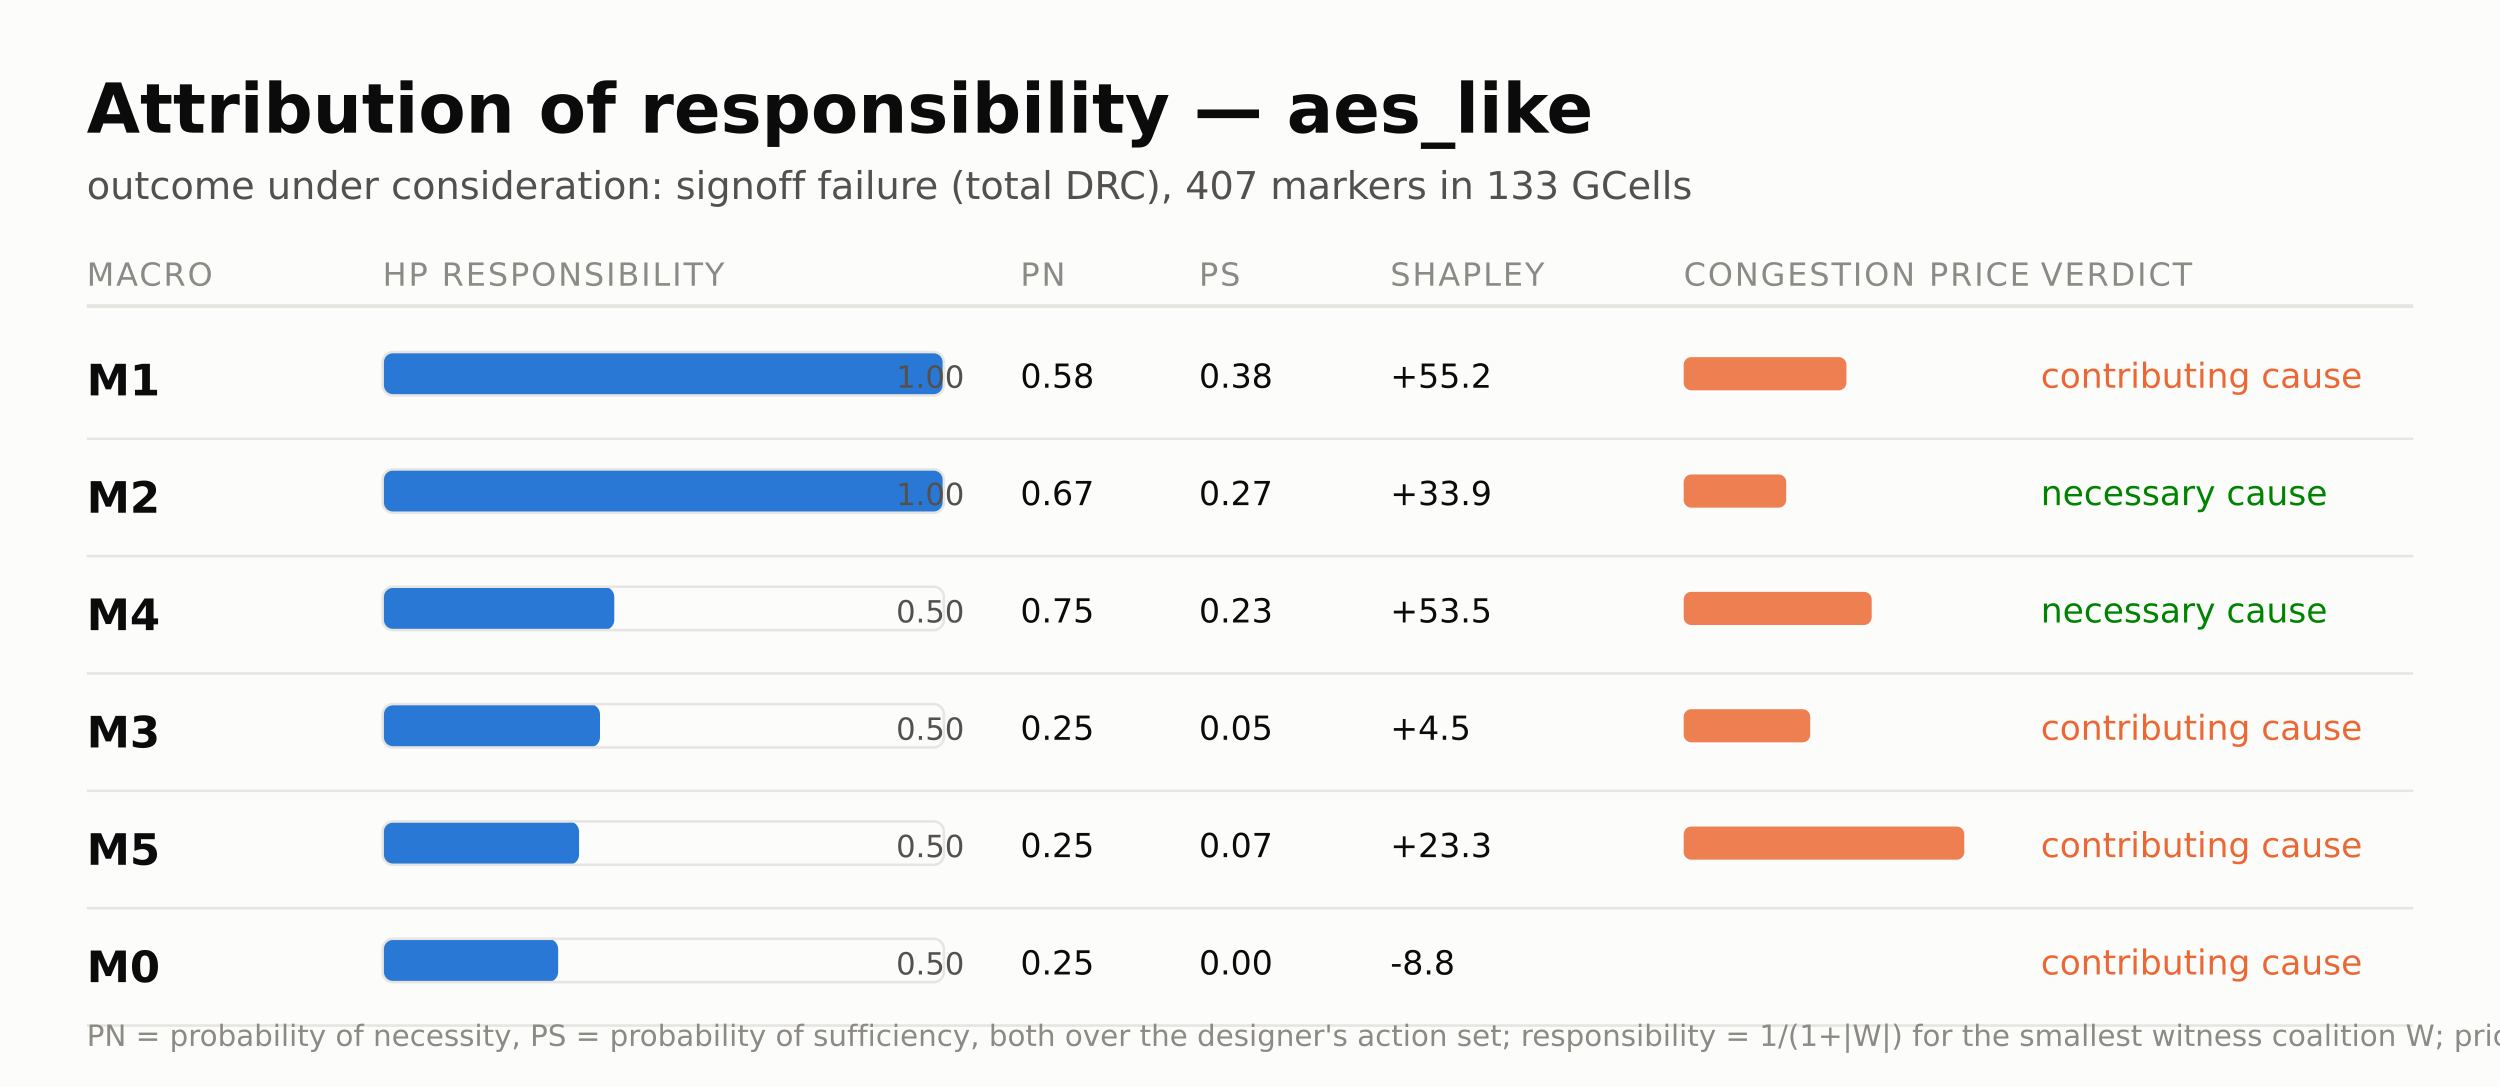
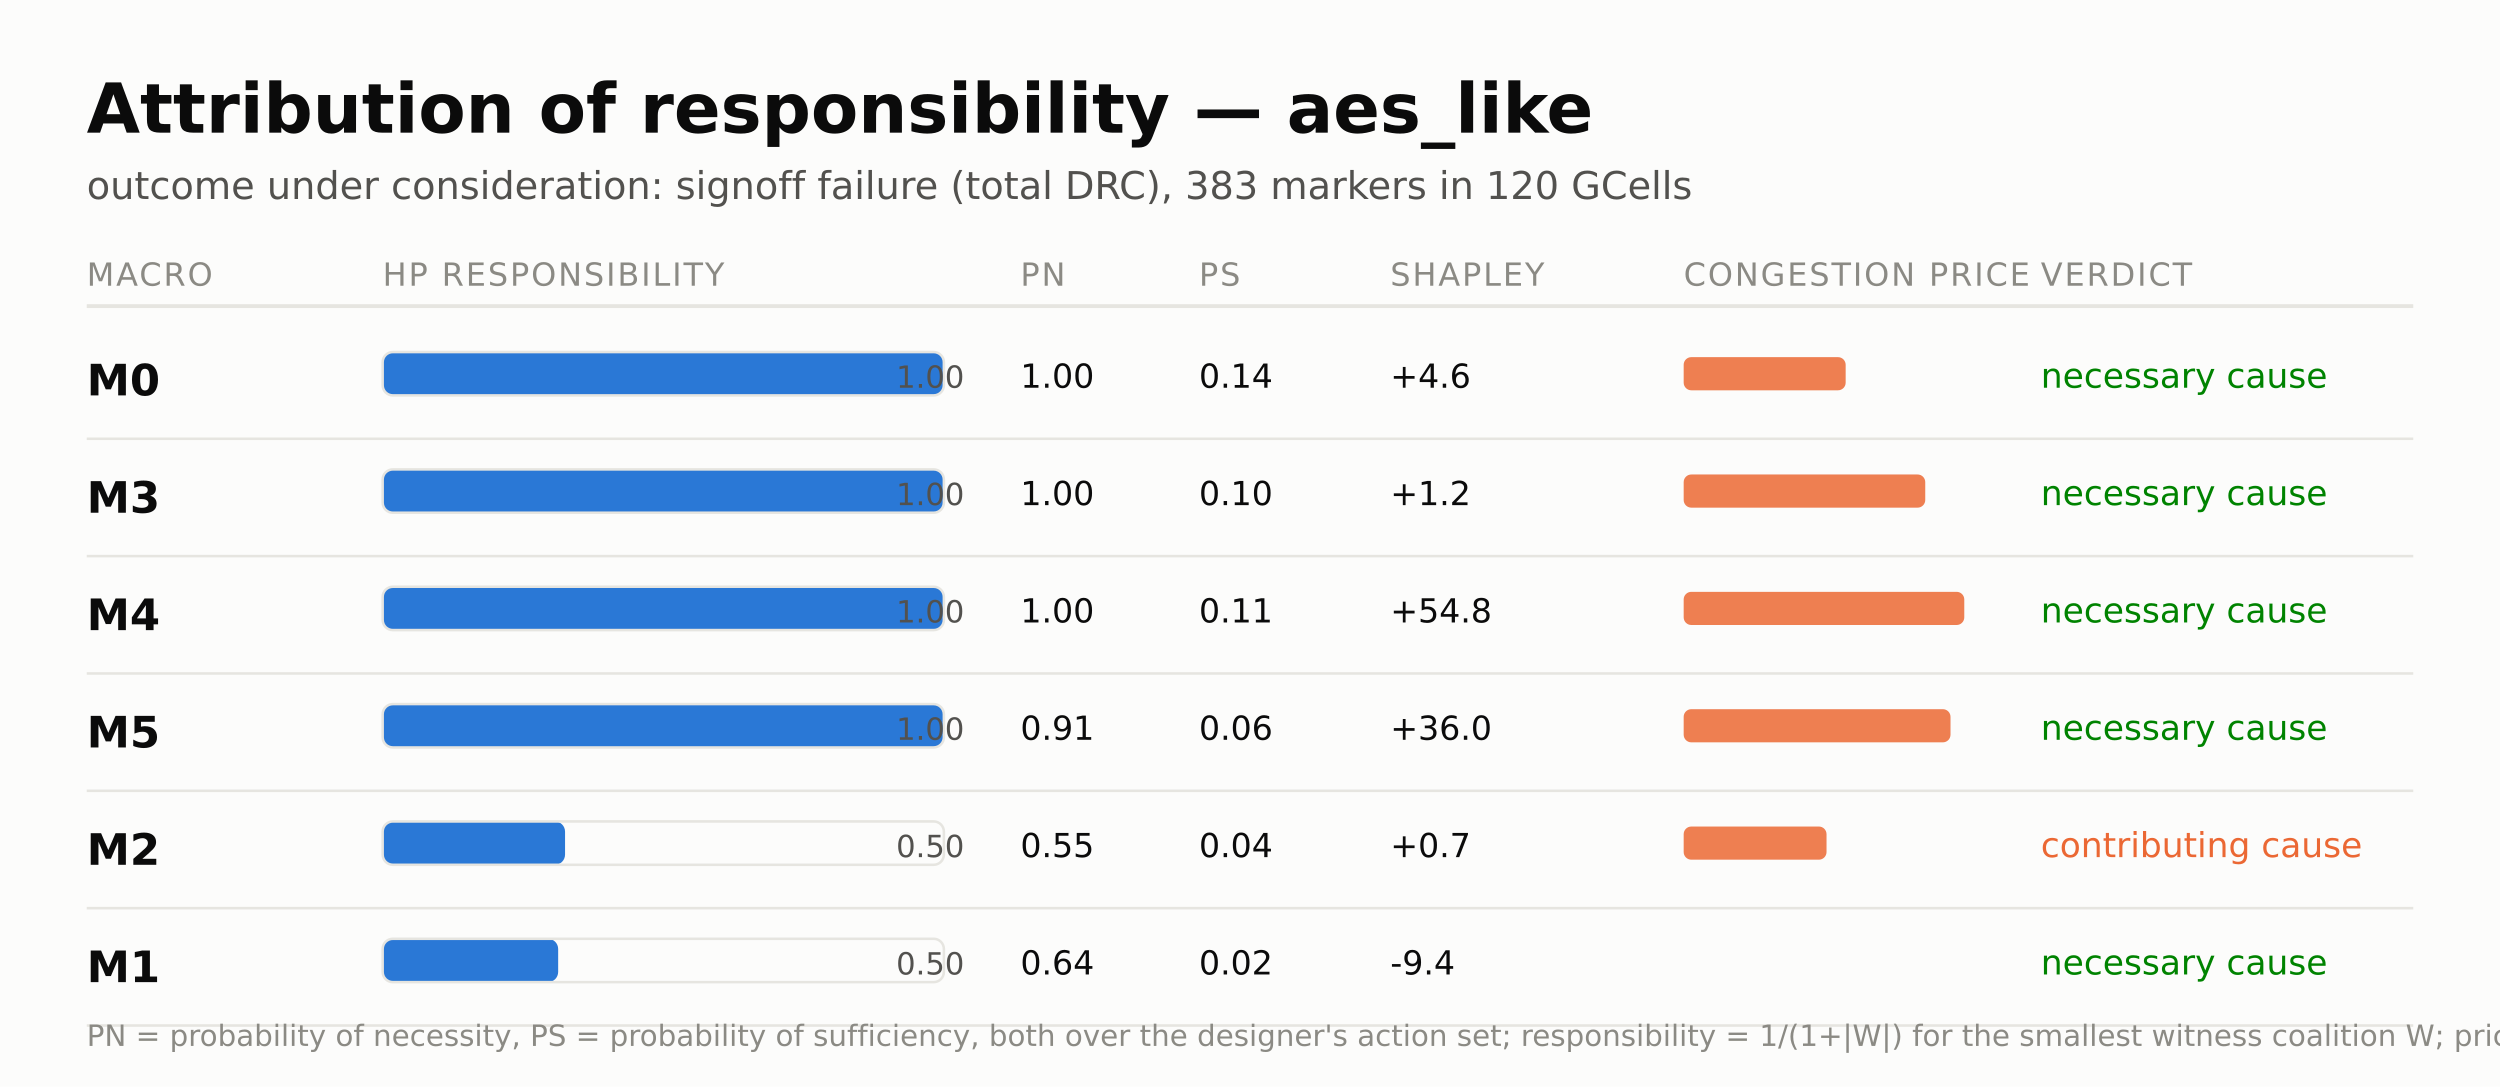
<svg xmlns="http://www.w3.org/2000/svg" width="980" height="426" viewBox="0 0 980 426" font-family="DejaVu Sans, Helvetica, Arial, sans-serif">
  <rect width="980" height="426" fill="#fcfcfb" />
  <text x="34" y="52" font-size="27" font-weight="bold" fill="#0b0b0b">Attribution of responsibility — aes_like</text>
-   <text x="34" y="78" font-size="15" fill="#52514e">outcome under consideration: signoff failure (total DRC), 407 markers in 133 GCells</text>
+   <text x="34" y="78" font-size="15" fill="#52514e">outcome under consideration: signoff failure (total DRC), 383 markers in 120 GCells</text>
  <text x="34" y="112" font-size="12.5" fill="#8b8a84" letter-spacing="0.06em">MACRO</text>
  <text x="150" y="112" font-size="12.5" fill="#8b8a84" letter-spacing="0.06em">HP RESPONSIBILITY</text>
  <text x="400" y="112" font-size="12.5" fill="#8b8a84" letter-spacing="0.06em">PN</text>
  <text x="470" y="112" font-size="12.5" fill="#8b8a84" letter-spacing="0.06em">PS</text>
  <text x="545" y="112" font-size="12.5" fill="#8b8a84" letter-spacing="0.06em">SHAPLEY</text>
  <text x="660" y="112" font-size="12.5" fill="#8b8a84" letter-spacing="0.06em">CONGESTION PRICE</text>
  <text x="800" y="112" font-size="12.5" fill="#8b8a84" letter-spacing="0.06em">VERDICT</text>
  <line x1="34" y1="120" x2="946" y2="120" stroke="#e6e5e0" stroke-width="1.5" />
-   <text x="34" y="155" font-size="17" font-weight="bold" fill="#0b0b0b">M1</text>
+   <text x="34" y="155" font-size="17" font-weight="bold" fill="#0b0b0b">M0</text>
  <rect x="150" y="138" width="220.0" height="17" rx="4" fill="#2a78d6" />
  <rect x="150" y="138" width="220" height="17" rx="4" fill="none" stroke="#e6e5e0" />
  <text x="378" y="152" font-size="12" fill="#52514e" text-anchor="end">1.00</text>
-   <text x="400" y="152" font-size="13" fill="#0b0b0b">0.58</text>
-   <text x="470" y="152" font-size="13" fill="#0b0b0b">0.38</text>
-   <text x="545" y="152" font-size="13" fill="#0b0b0b">+55.2</text>
-   <rect x="660" y="140" width="63.8" height="13" rx="3" fill="#eb6834" opacity="0.85" />
-   <text x="800" y="152" font-size="13.5" fill="#eb6834">contributing cause</text>
+   <text x="400" y="152" font-size="13" fill="#0b0b0b">1.00</text>
+   <text x="470" y="152" font-size="13" fill="#0b0b0b">0.14</text>
+   <text x="545" y="152" font-size="13" fill="#0b0b0b">+4.6</text>
+   <rect x="660" y="140" width="63.5" height="13" rx="3" fill="#eb6834" opacity="0.85" />
+   <text x="800" y="152" font-size="13.5" fill="#008300">necessary cause</text>
  <line x1="34" y1="172" x2="946" y2="172" stroke="#e6e5e0" />
-   <text x="34" y="201" font-size="17" font-weight="bold" fill="#0b0b0b">M2</text>
+   <text x="34" y="201" font-size="17" font-weight="bold" fill="#0b0b0b">M3</text>
  <rect x="150" y="184" width="220.0" height="17" rx="4" fill="#2a78d6" />
  <rect x="150" y="184" width="220" height="17" rx="4" fill="none" stroke="#e6e5e0" />
  <text x="378" y="198" font-size="12" fill="#52514e" text-anchor="end">1.00</text>
-   <text x="400" y="198" font-size="13" fill="#0b0b0b">0.67</text>
-   <text x="470" y="198" font-size="13" fill="#0b0b0b">0.27</text>
-   <text x="545" y="198" font-size="13" fill="#0b0b0b">+33.9</text>
-   <rect x="660" y="186" width="40.2" height="13" rx="3" fill="#eb6834" opacity="0.85" />
+   <text x="400" y="198" font-size="13" fill="#0b0b0b">1.00</text>
+   <text x="470" y="198" font-size="13" fill="#0b0b0b">0.10</text>
+   <text x="545" y="198" font-size="13" fill="#0b0b0b">+1.2</text>
+   <rect x="660" y="186" width="94.7" height="13" rx="3" fill="#eb6834" opacity="0.85" />
  <text x="800" y="198" font-size="13.5" fill="#008300">necessary cause</text>
  <line x1="34" y1="218" x2="946" y2="218" stroke="#e6e5e0" />
  <text x="34" y="247" font-size="17" font-weight="bold" fill="#0b0b0b">M4</text>
-   <rect x="150" y="230" width="90.8" height="17" rx="4" fill="#2a78d6" />
+   <rect x="150" y="230" width="220.0" height="17" rx="4" fill="#2a78d6" />
  <rect x="150" y="230" width="220" height="17" rx="4" fill="none" stroke="#e6e5e0" />
-   <text x="378" y="244" font-size="12" fill="#52514e" text-anchor="end">0.50</text>
-   <text x="400" y="244" font-size="13" fill="#0b0b0b">0.75</text>
-   <text x="470" y="244" font-size="13" fill="#0b0b0b">0.23</text>
-   <text x="545" y="244" font-size="13" fill="#0b0b0b">+53.5</text>
-   <rect x="660" y="232" width="73.7" height="13" rx="3" fill="#eb6834" opacity="0.85" />
+   <text x="378" y="244" font-size="12" fill="#52514e" text-anchor="end">1.00</text>
+   <text x="400" y="244" font-size="13" fill="#0b0b0b">1.00</text>
+   <text x="470" y="244" font-size="13" fill="#0b0b0b">0.11</text>
+   <text x="545" y="244" font-size="13" fill="#0b0b0b">+54.8</text>
+   <rect x="660" y="232" width="110.0" height="13" rx="3" fill="#eb6834" opacity="0.85" />
  <text x="800" y="244" font-size="13.5" fill="#008300">necessary cause</text>
  <line x1="34" y1="264" x2="946" y2="264" stroke="#e6e5e0" />
-   <text x="34" y="293" font-size="17" font-weight="bold" fill="#0b0b0b">M3</text>
-   <rect x="150" y="276" width="85.2" height="17" rx="4" fill="#2a78d6" />
+   <text x="34" y="293" font-size="17" font-weight="bold" fill="#0b0b0b">M5</text>
+   <rect x="150" y="276" width="220.0" height="17" rx="4" fill="#2a78d6" />
  <rect x="150" y="276" width="220" height="17" rx="4" fill="none" stroke="#e6e5e0" />
-   <text x="378" y="290" font-size="12" fill="#52514e" text-anchor="end">0.50</text>
-   <text x="400" y="290" font-size="13" fill="#0b0b0b">0.25</text>
-   <text x="470" y="290" font-size="13" fill="#0b0b0b">0.05</text>
-   <text x="545" y="290" font-size="13" fill="#0b0b0b">+4.5</text>
-   <rect x="660" y="278" width="49.6" height="13" rx="3" fill="#eb6834" opacity="0.85" />
-   <text x="800" y="290" font-size="13.5" fill="#eb6834">contributing cause</text>
+   <text x="378" y="290" font-size="12" fill="#52514e" text-anchor="end">1.00</text>
+   <text x="400" y="290" font-size="13" fill="#0b0b0b">0.91</text>
+   <text x="470" y="290" font-size="13" fill="#0b0b0b">0.06</text>
+   <text x="545" y="290" font-size="13" fill="#0b0b0b">+36.0</text>
+   <rect x="660" y="278" width="104.6" height="13" rx="3" fill="#eb6834" opacity="0.85" />
+   <text x="800" y="290" font-size="13.5" fill="#008300">necessary cause</text>
  <line x1="34" y1="310" x2="946" y2="310" stroke="#e6e5e0" />
-   <text x="34" y="339" font-size="17" font-weight="bold" fill="#0b0b0b">M5</text>
-   <rect x="150" y="322" width="77.0" height="17" rx="4" fill="#2a78d6" />
+   <text x="34" y="339" font-size="17" font-weight="bold" fill="#0b0b0b">M2</text>
+   <rect x="150" y="322" width="71.5" height="17" rx="4" fill="#2a78d6" />
  <rect x="150" y="322" width="220" height="17" rx="4" fill="none" stroke="#e6e5e0" />
  <text x="378" y="336" font-size="12" fill="#52514e" text-anchor="end">0.50</text>
-   <text x="400" y="336" font-size="13" fill="#0b0b0b">0.25</text>
-   <text x="470" y="336" font-size="13" fill="#0b0b0b">0.07</text>
-   <text x="545" y="336" font-size="13" fill="#0b0b0b">+23.3</text>
-   <rect x="660" y="324" width="110.0" height="13" rx="3" fill="#eb6834" opacity="0.85" />
+   <text x="400" y="336" font-size="13" fill="#0b0b0b">0.55</text>
+   <text x="470" y="336" font-size="13" fill="#0b0b0b">0.04</text>
+   <text x="545" y="336" font-size="13" fill="#0b0b0b">+0.7</text>
+   <rect x="660" y="324" width="56.0" height="13" rx="3" fill="#eb6834" opacity="0.85" />
  <text x="800" y="336" font-size="13.5" fill="#eb6834">contributing cause</text>
  <line x1="34" y1="356" x2="946" y2="356" stroke="#e6e5e0" />
-   <text x="34" y="385" font-size="17" font-weight="bold" fill="#0b0b0b">M0</text>
+   <text x="34" y="385" font-size="17" font-weight="bold" fill="#0b0b0b">M1</text>
  <rect x="150" y="368" width="68.8" height="17" rx="4" fill="#2a78d6" />
  <rect x="150" y="368" width="220" height="17" rx="4" fill="none" stroke="#e6e5e0" />
  <text x="378" y="382" font-size="12" fill="#52514e" text-anchor="end">0.50</text>
-   <text x="400" y="382" font-size="13" fill="#0b0b0b">0.25</text>
-   <text x="470" y="382" font-size="13" fill="#0b0b0b">0.00</text>
-   <text x="545" y="382" font-size="13" fill="#0b0b0b">-8.8</text>
+   <text x="400" y="382" font-size="13" fill="#0b0b0b">0.64</text>
+   <text x="470" y="382" font-size="13" fill="#0b0b0b">0.02</text>
+   <text x="545" y="382" font-size="13" fill="#0b0b0b">-9.4</text>
  <rect x="660" y="370" width="0.0" height="13" rx="3" fill="#eb6834" opacity="0.85" />
-   <text x="800" y="382" font-size="13.5" fill="#eb6834">contributing cause</text>
+   <text x="800" y="382" font-size="13.5" fill="#008300">necessary cause</text>
  <line x1="34" y1="402" x2="946" y2="402" stroke="#e6e5e0" />
  <text x="34" y="410" font-size="11.5" fill="#8b8a84">PN = probability of necessity, PS = probability of sufficiency, both over the designer's action set; responsibility = 1/(1+|W|) for the smallest witness coalition W; price in units of routing cost imposed on other nets.</text>
</svg>
